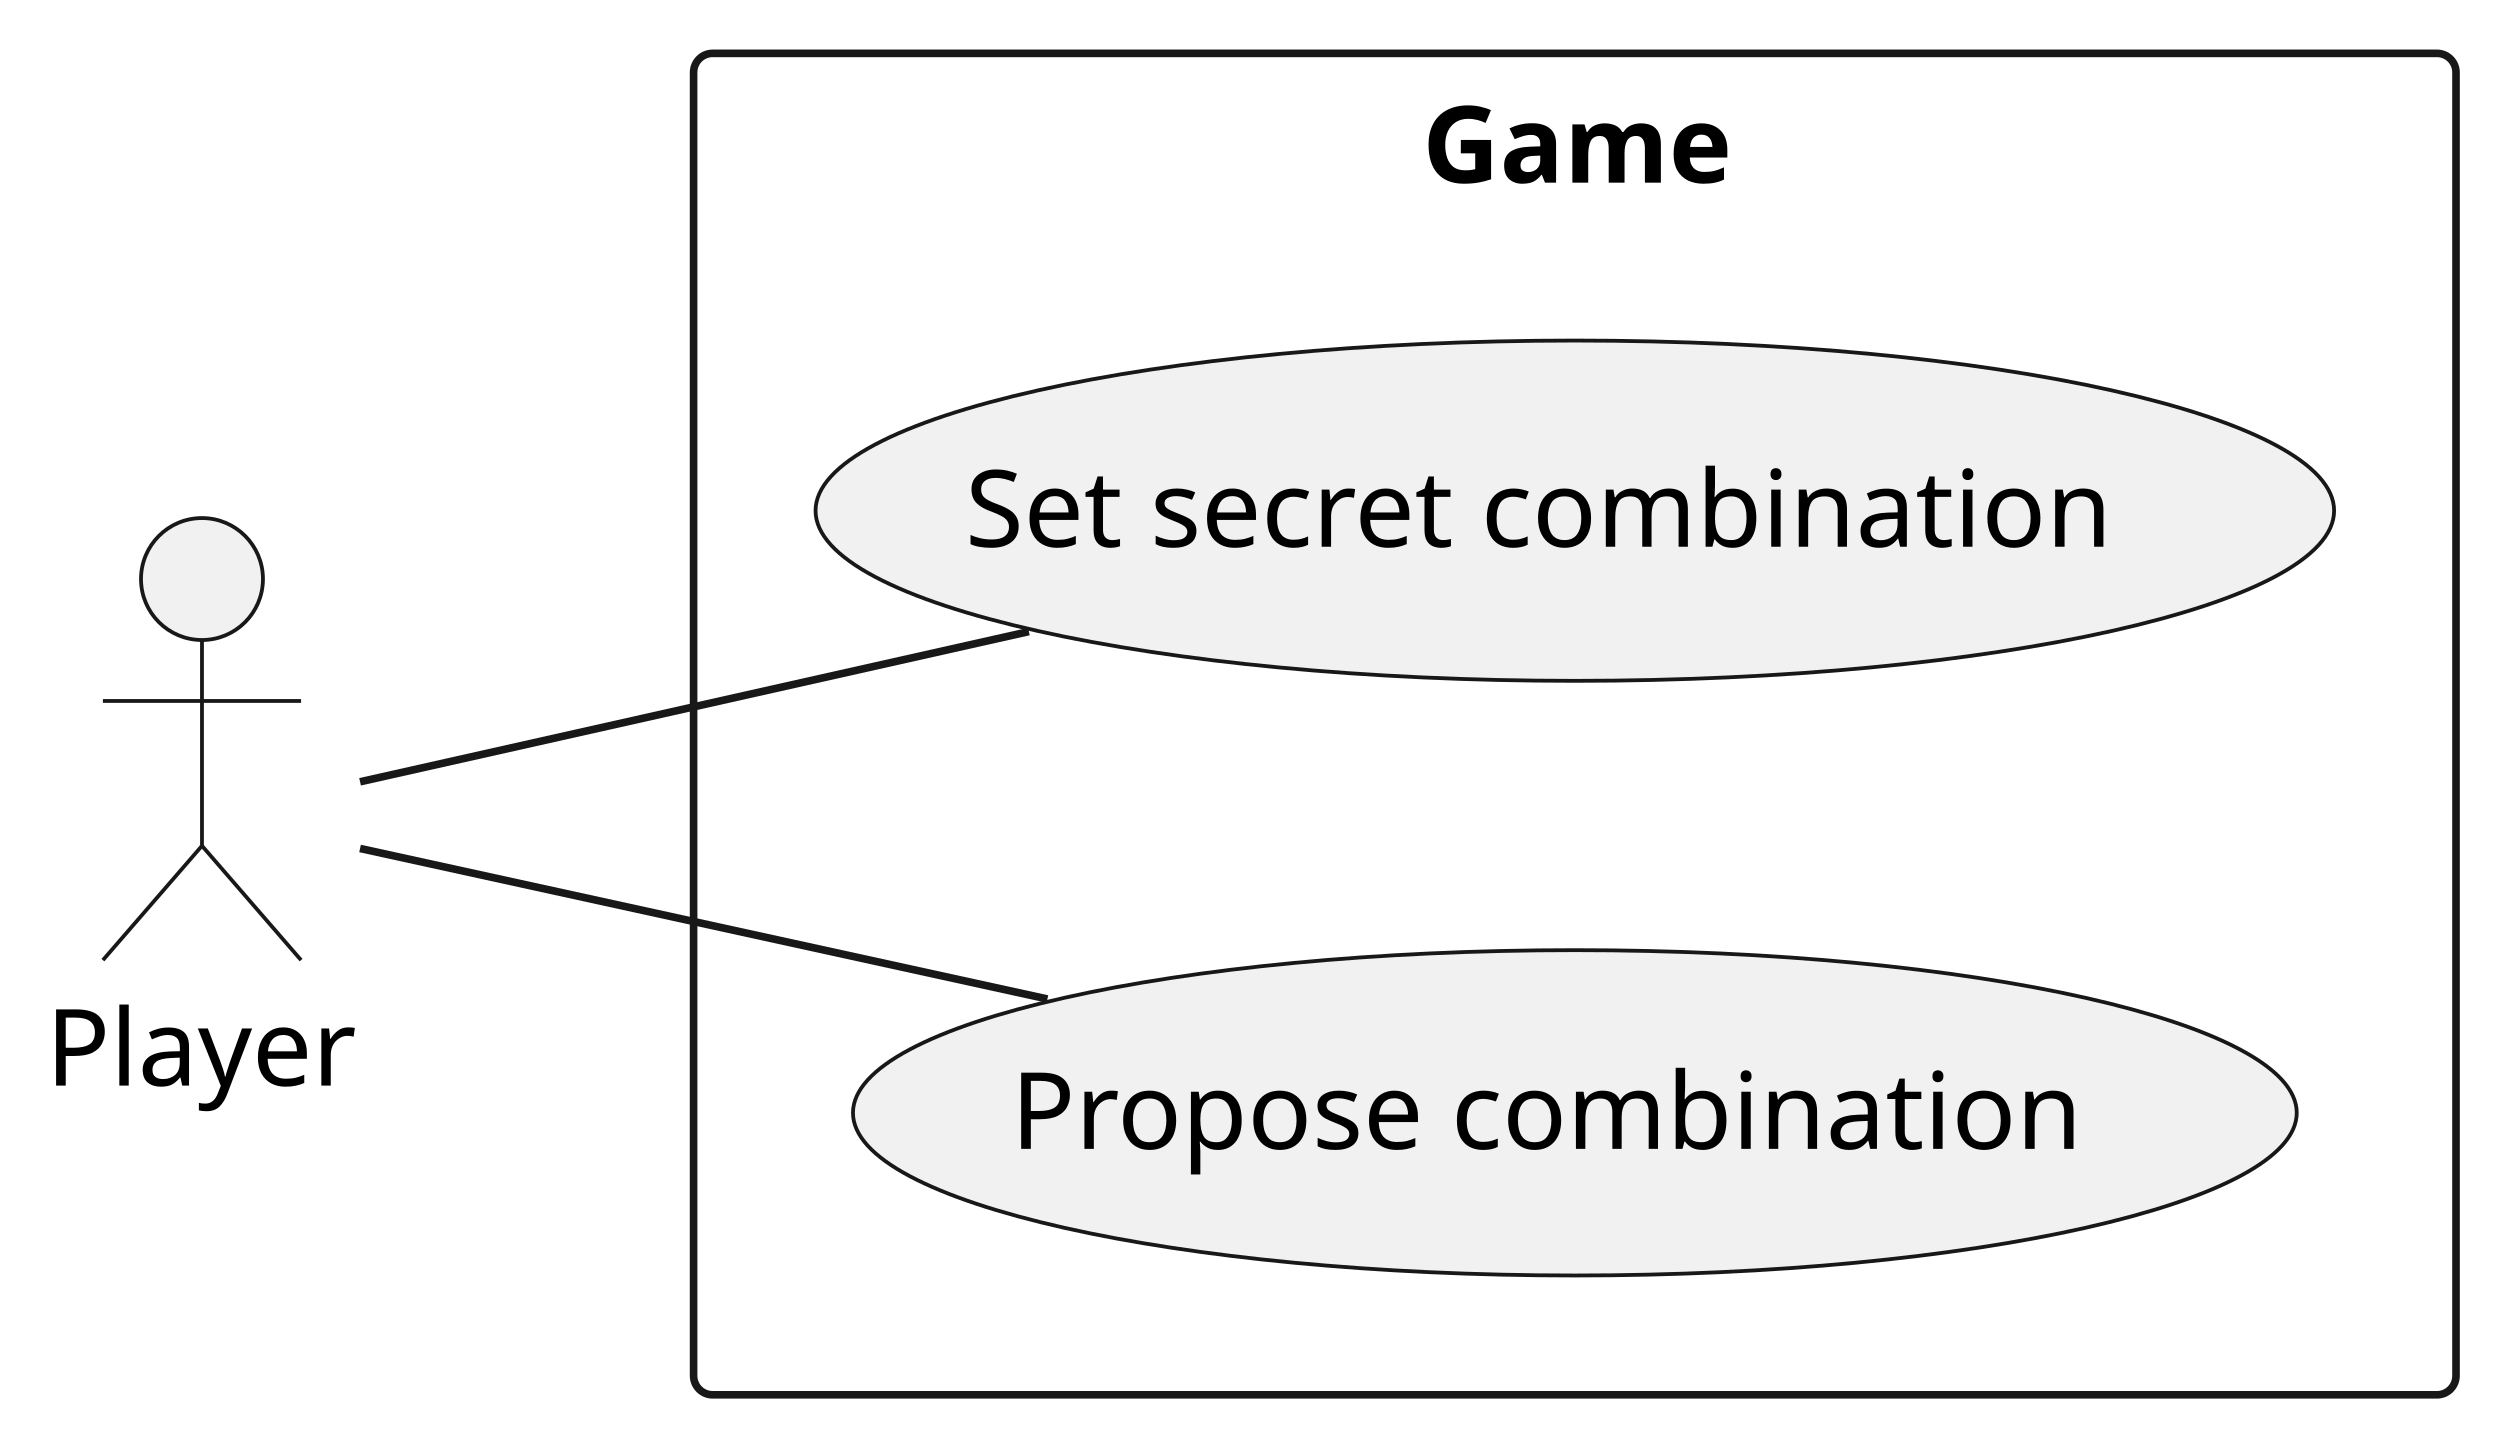
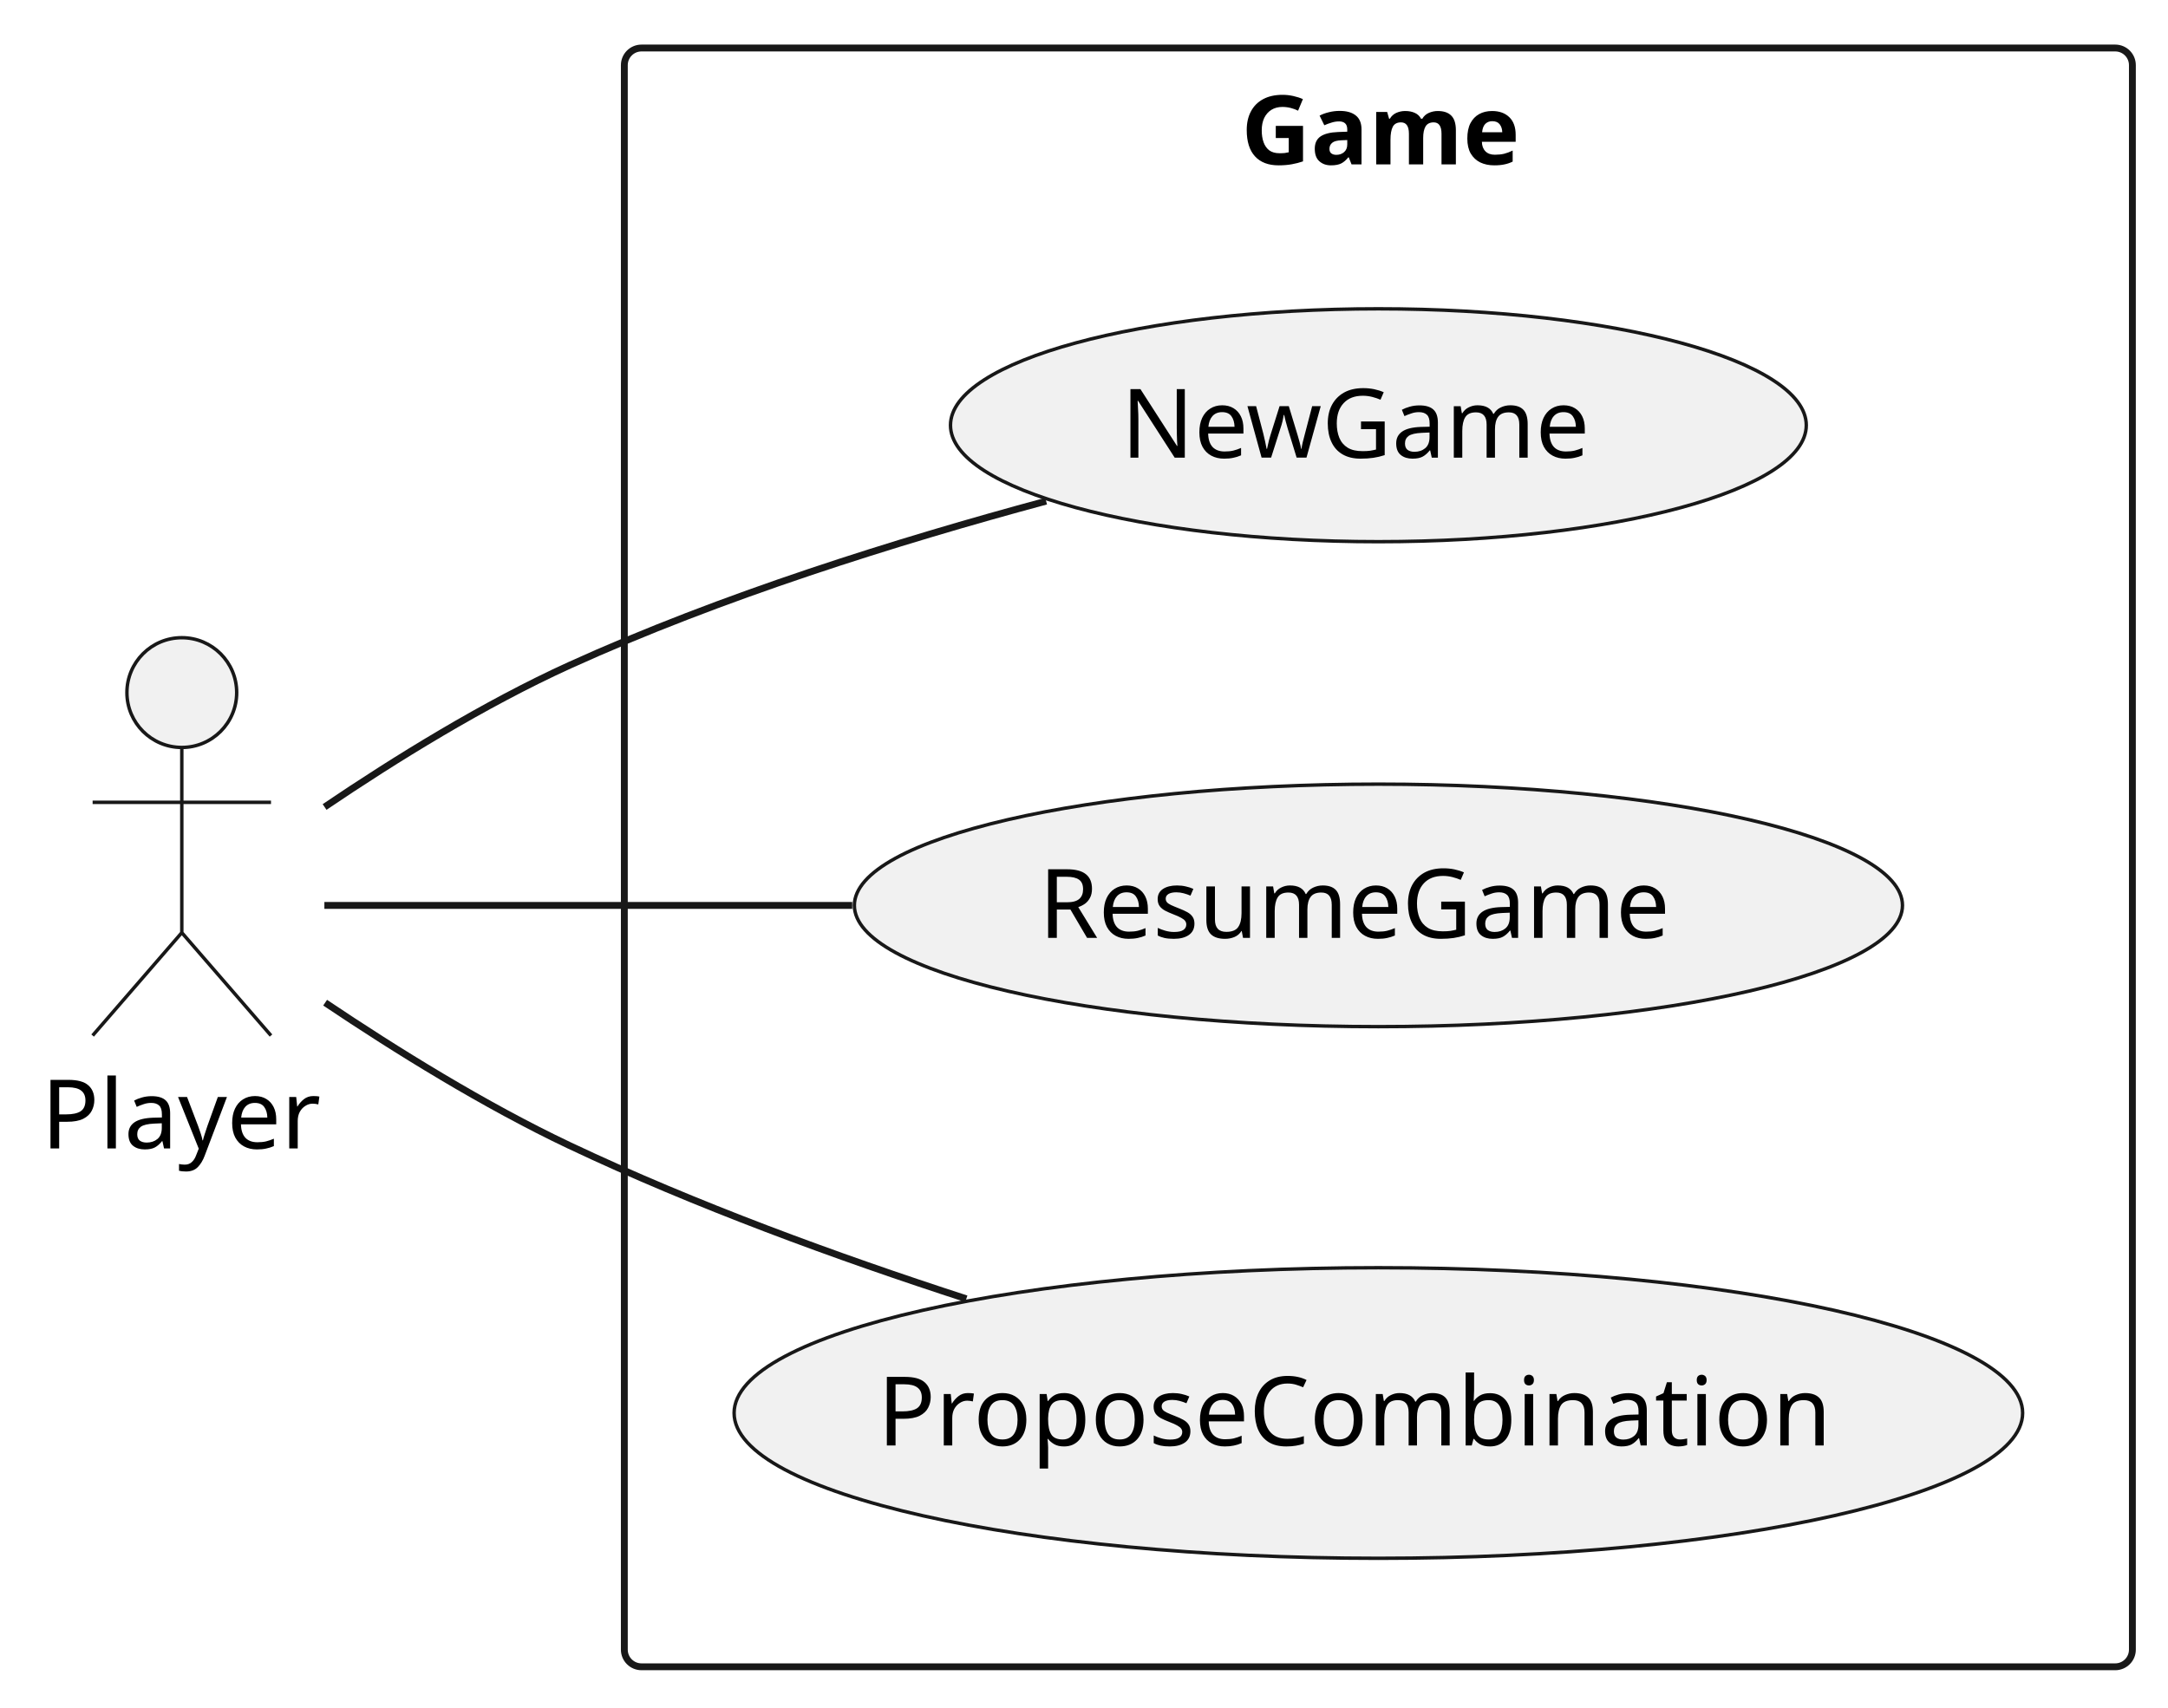
- <svg xmlns="http://www.w3.org/2000/svg" contentStyleType="text/css" height="189px" preserveAspectRatio="none" style="width:328px;height:189px;background:#FFFFFF;" version="1.1" viewBox="0 0 328 189" width="328px" zoomAndPan="magnify">
+ <svg xmlns="http://www.w3.org/2000/svg" contentStyleType="text/css" height="249px" preserveAspectRatio="none" style="width:316px;height:249px;background:#FFFFFF;" version="1.1" viewBox="0 0 316 249" width="316px" zoomAndPan="magnify">
  <defs />
  <g>
    <g id="cluster_Game">
-       <rect fill="none" height="176" rx="2.5" ry="2.5" style="stroke:#181818;stroke-width:1.0;" width="231.23" x="91" y="7" />
-       <text fill="#000000" font-family="sans-serif" font-size="14" font-weight="bold" lengthAdjust="spacing" textLength="40" x="186.615" y="23.966">Game</text>
+       <rect fill="none" height="236" rx="2.5" ry="2.5" style="stroke:#181818;stroke-width:1.0;" width="219.81" x="91" y="7" />
+       <text fill="#000000" font-family="sans-serif" font-size="14" font-weight="bold" lengthAdjust="spacing" textLength="40" x="180.905" y="23.966">Game</text>
    </g>
-     <g id="elem_Set secret combination">
-       <ellipse cx="206.617" cy="67.004" fill="#F1F1F1" rx="99.617" ry="22.323" style="stroke:#181818;stroke-width:0.5;" />
-       <text fill="#000000" font-family="sans-serif" font-size="14" lengthAdjust="spacing" textLength="154" x="126.617" y="71.736">Set secret combination</text>
+     <g id="elem_NewGame">
+       <ellipse cx="200.909" cy="61.996" fill="#F1F1F1" rx="62.369" ry="16.976" style="stroke:#181818;stroke-width:0.5;" />
+       <text fill="#000000" font-family="sans-serif" font-size="14" lengthAdjust="spacing" textLength="69" x="163.409" y="66.729">NewGame</text>
    </g>
-     <g id="elem_Propose combination">
-       <ellipse cx="206.621" cy="146.002" fill="#F1F1F1" rx="94.711" ry="21.342" style="stroke:#181818;stroke-width:0.5;" />
-       <text fill="#000000" font-family="sans-serif" font-size="14" lengthAdjust="spacing" textLength="142" x="132.621" y="150.735">Propose combination</text>
+     <g id="elem_ResumeGame">
+       <ellipse cx="200.914" cy="131.997" fill="#F1F1F1" rx="76.384" ry="17.677" style="stroke:#181818;stroke-width:0.5;" />
+       <text fill="#000000" font-family="sans-serif" font-size="14" lengthAdjust="spacing" textLength="93" x="151.414" y="136.73">ResumeGame</text>
+     </g>
+     <g id="elem_ProposeCombination">
+       <ellipse cx="200.906" cy="206.001" fill="#F1F1F1" rx="93.906" ry="21.181" style="stroke:#181818;stroke-width:0.5;" />
+       <text fill="#000000" font-family="sans-serif" font-size="14" lengthAdjust="spacing" textLength="140" x="127.906" y="210.734">ProposeCombination</text>
    </g>
    <g id="elem_Player">
-       <ellipse cx="26.5" cy="75.97" fill="#F1F1F1" rx="8" ry="8" style="stroke:#181818;stroke-width:0.5;" />
-       <path d="M26.5,83.97 L26.5,110.97 M13.5,91.97 L39.5,91.97 M26.5,110.97 L13.5,125.97 M26.5,110.97 L39.5,125.97 " fill="none" style="stroke:#181818;stroke-width:0.5;" />
-       <text fill="#000000" font-family="sans-serif" font-size="14" lengthAdjust="spacing" textLength="41" x="6" y="142.436">Player</text>
+       <ellipse cx="26.5" cy="100.97" fill="#F1F1F1" rx="8" ry="8" style="stroke:#181818;stroke-width:0.5;" />
+       <path d="M26.5,108.97 L26.5,135.97 M13.5,116.97 L39.5,116.97 M26.5,135.97 L13.5,150.97 M26.5,135.97 L39.5,150.97 " fill="none" style="stroke:#181818;stroke-width:0.5;" />
+       <text fill="#000000" font-family="sans-serif" font-size="14" lengthAdjust="spacing" textLength="41" x="6" y="167.436">Player</text>
    </g>
-     <g id="link_Player_Set secret combination">
-       <path d="M47.24,102.57 C68.44,97.81 103.34,89.97 134.99,82.86 " fill="none" id="Player-Set secret combination" style="stroke:#181818;stroke-width:1.0;" />
+     <g id="link_Player_NewGame">
+       <path d="M47.31,117.65 C57.58,110.7 70.56,102.66 83,97 C105.08,86.96 130.8,78.9 152.48,73.06 " fill="none" id="Player-NewGame" style="stroke:#181818;stroke-width:1.0;" />
    </g>
-     <g id="link_Player_Propose combination">
-       <path d="M47.24,111.32 C68.98,116.08 105.14,124 137.42,131.07 " fill="none" id="Player-Propose combination" style="stroke:#181818;stroke-width:1.0;" />
+     <g id="link_Player_ResumeGame">
+       <path d="M47.28,132 C66.21,132 95.97,132 124.22,132 " fill="none" id="Player-ResumeGame" style="stroke:#181818;stroke-width:1.0;" />
+     </g>
+     <g id="link_Player_ProposeCombination">
+       <path d="M47.39,146.18 C57.68,153.09 70.65,161.15 83,167 C101.27,175.65 121.99,183.23 140.85,189.35 " fill="none" id="Player-ProposeCombination" style="stroke:#181818;stroke-width:1.0;" />
    </g>
  </g>
</svg>
